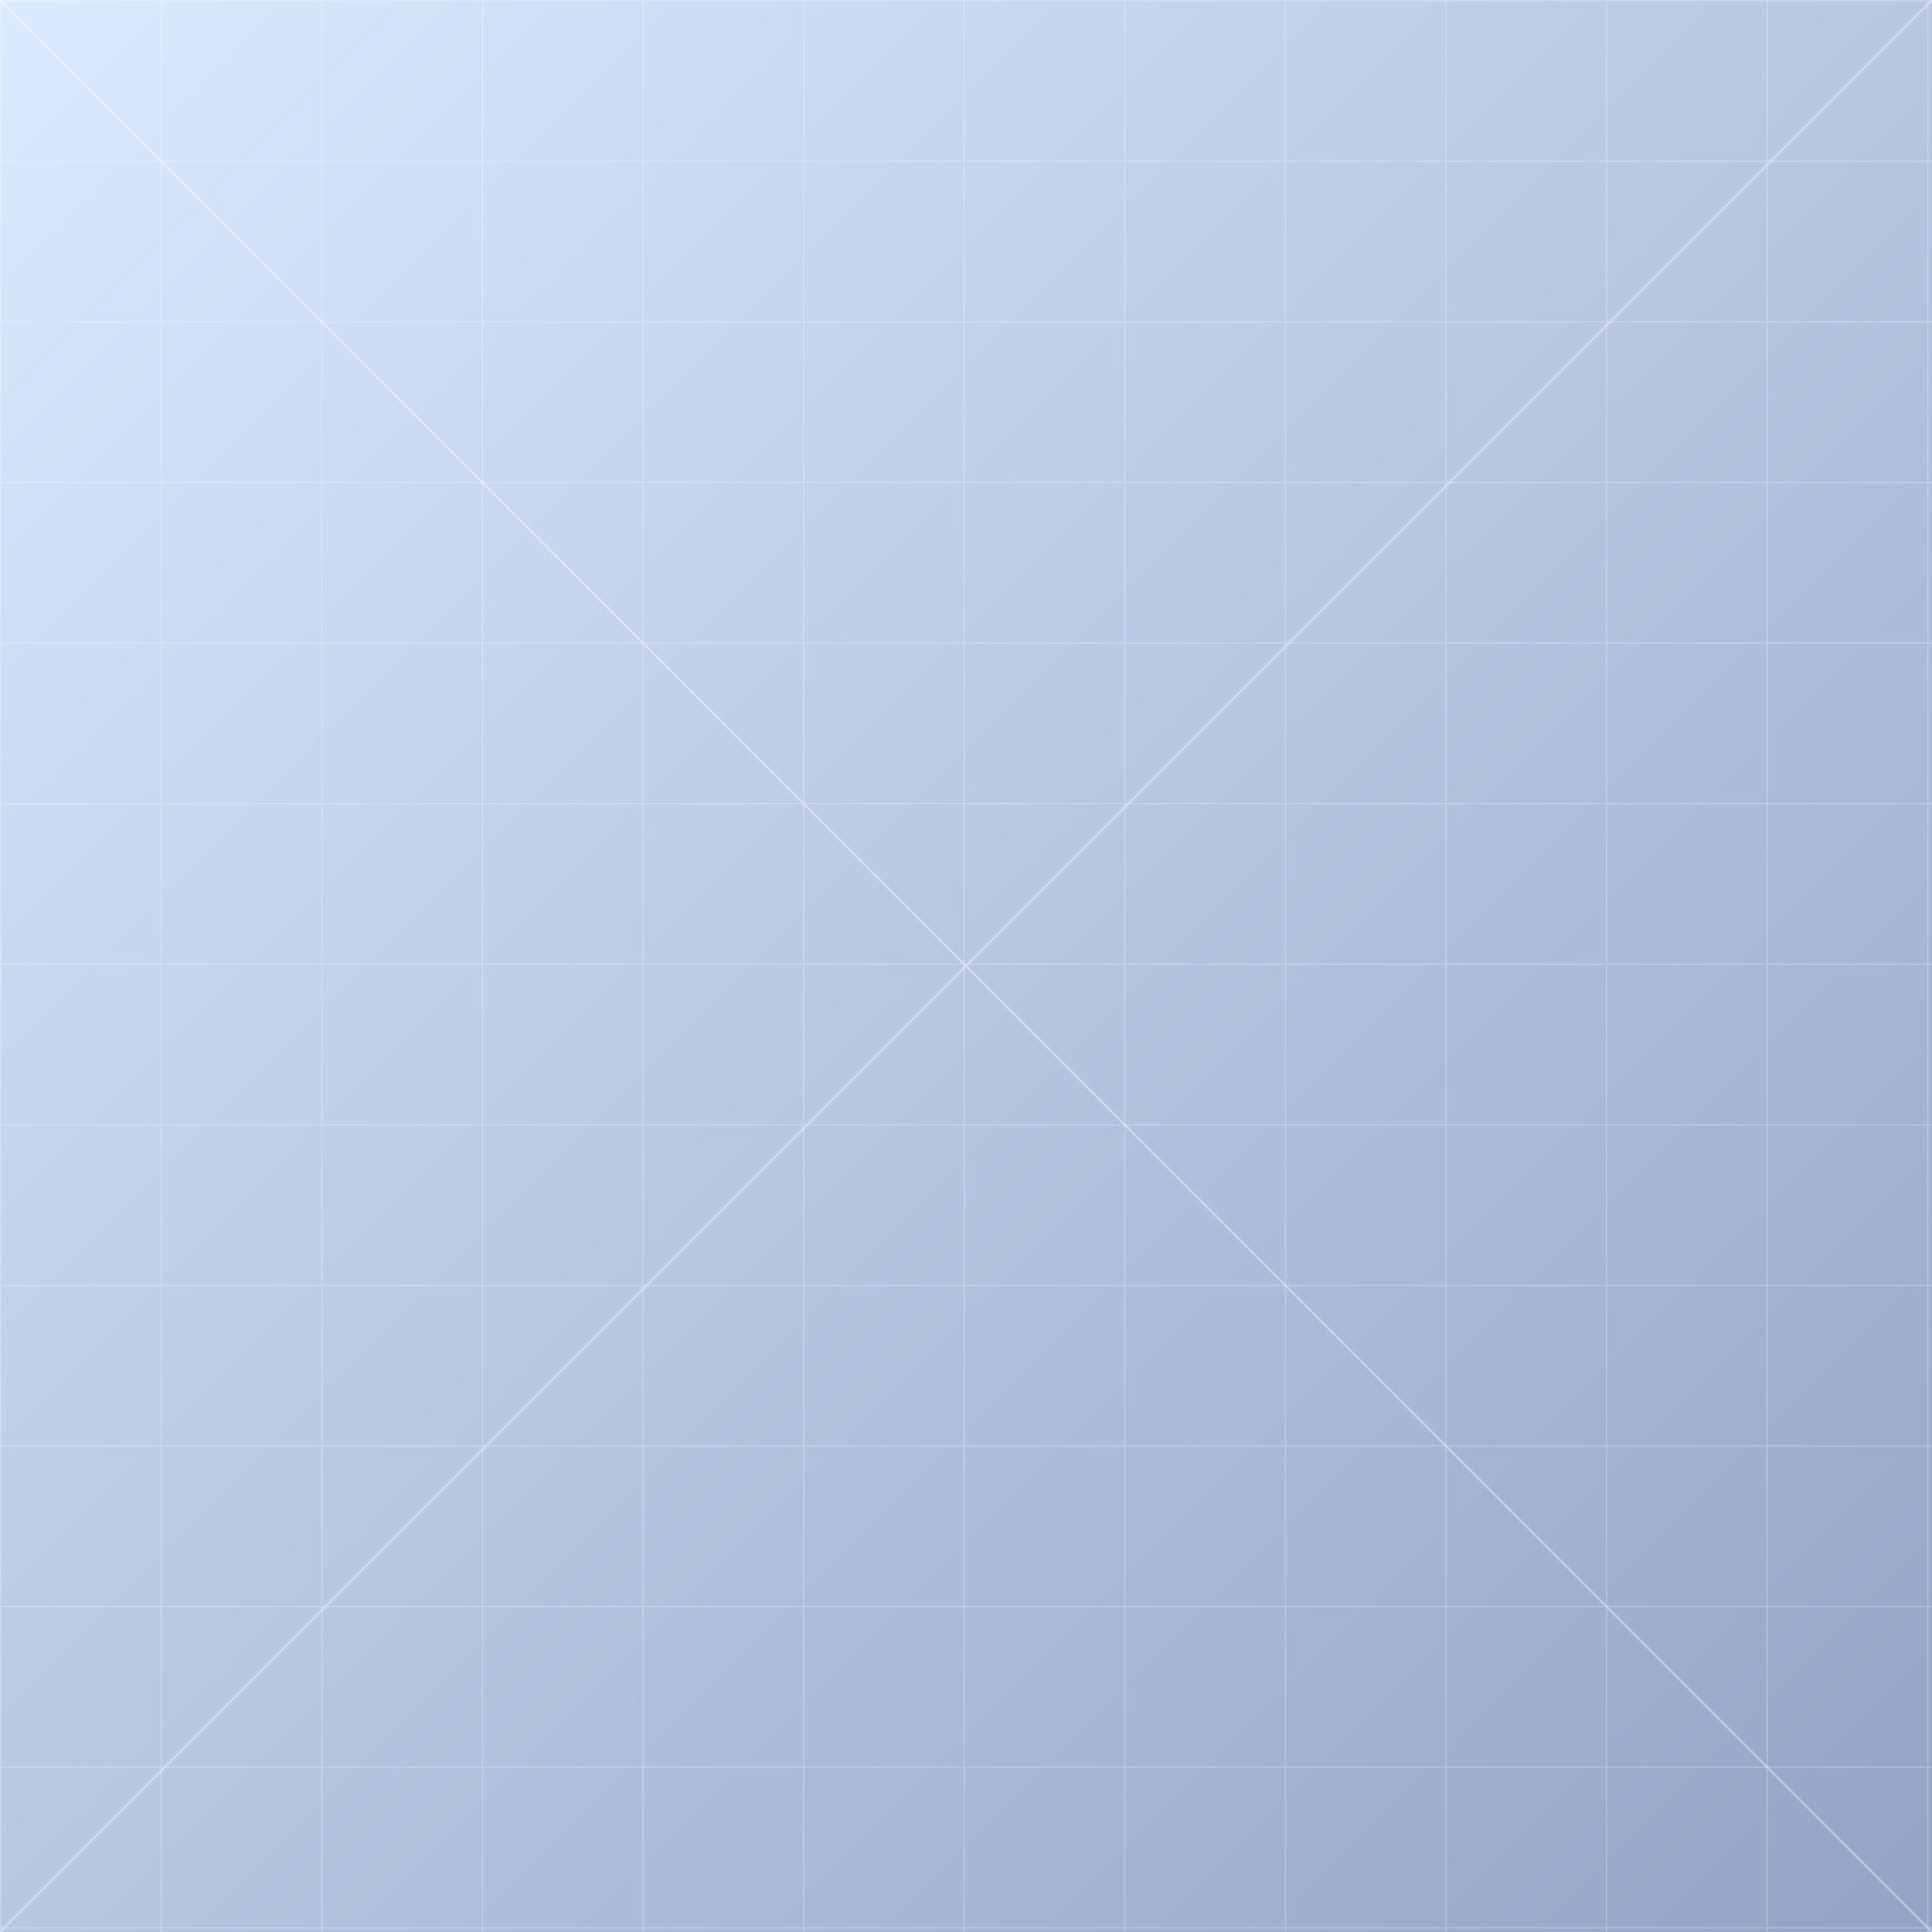
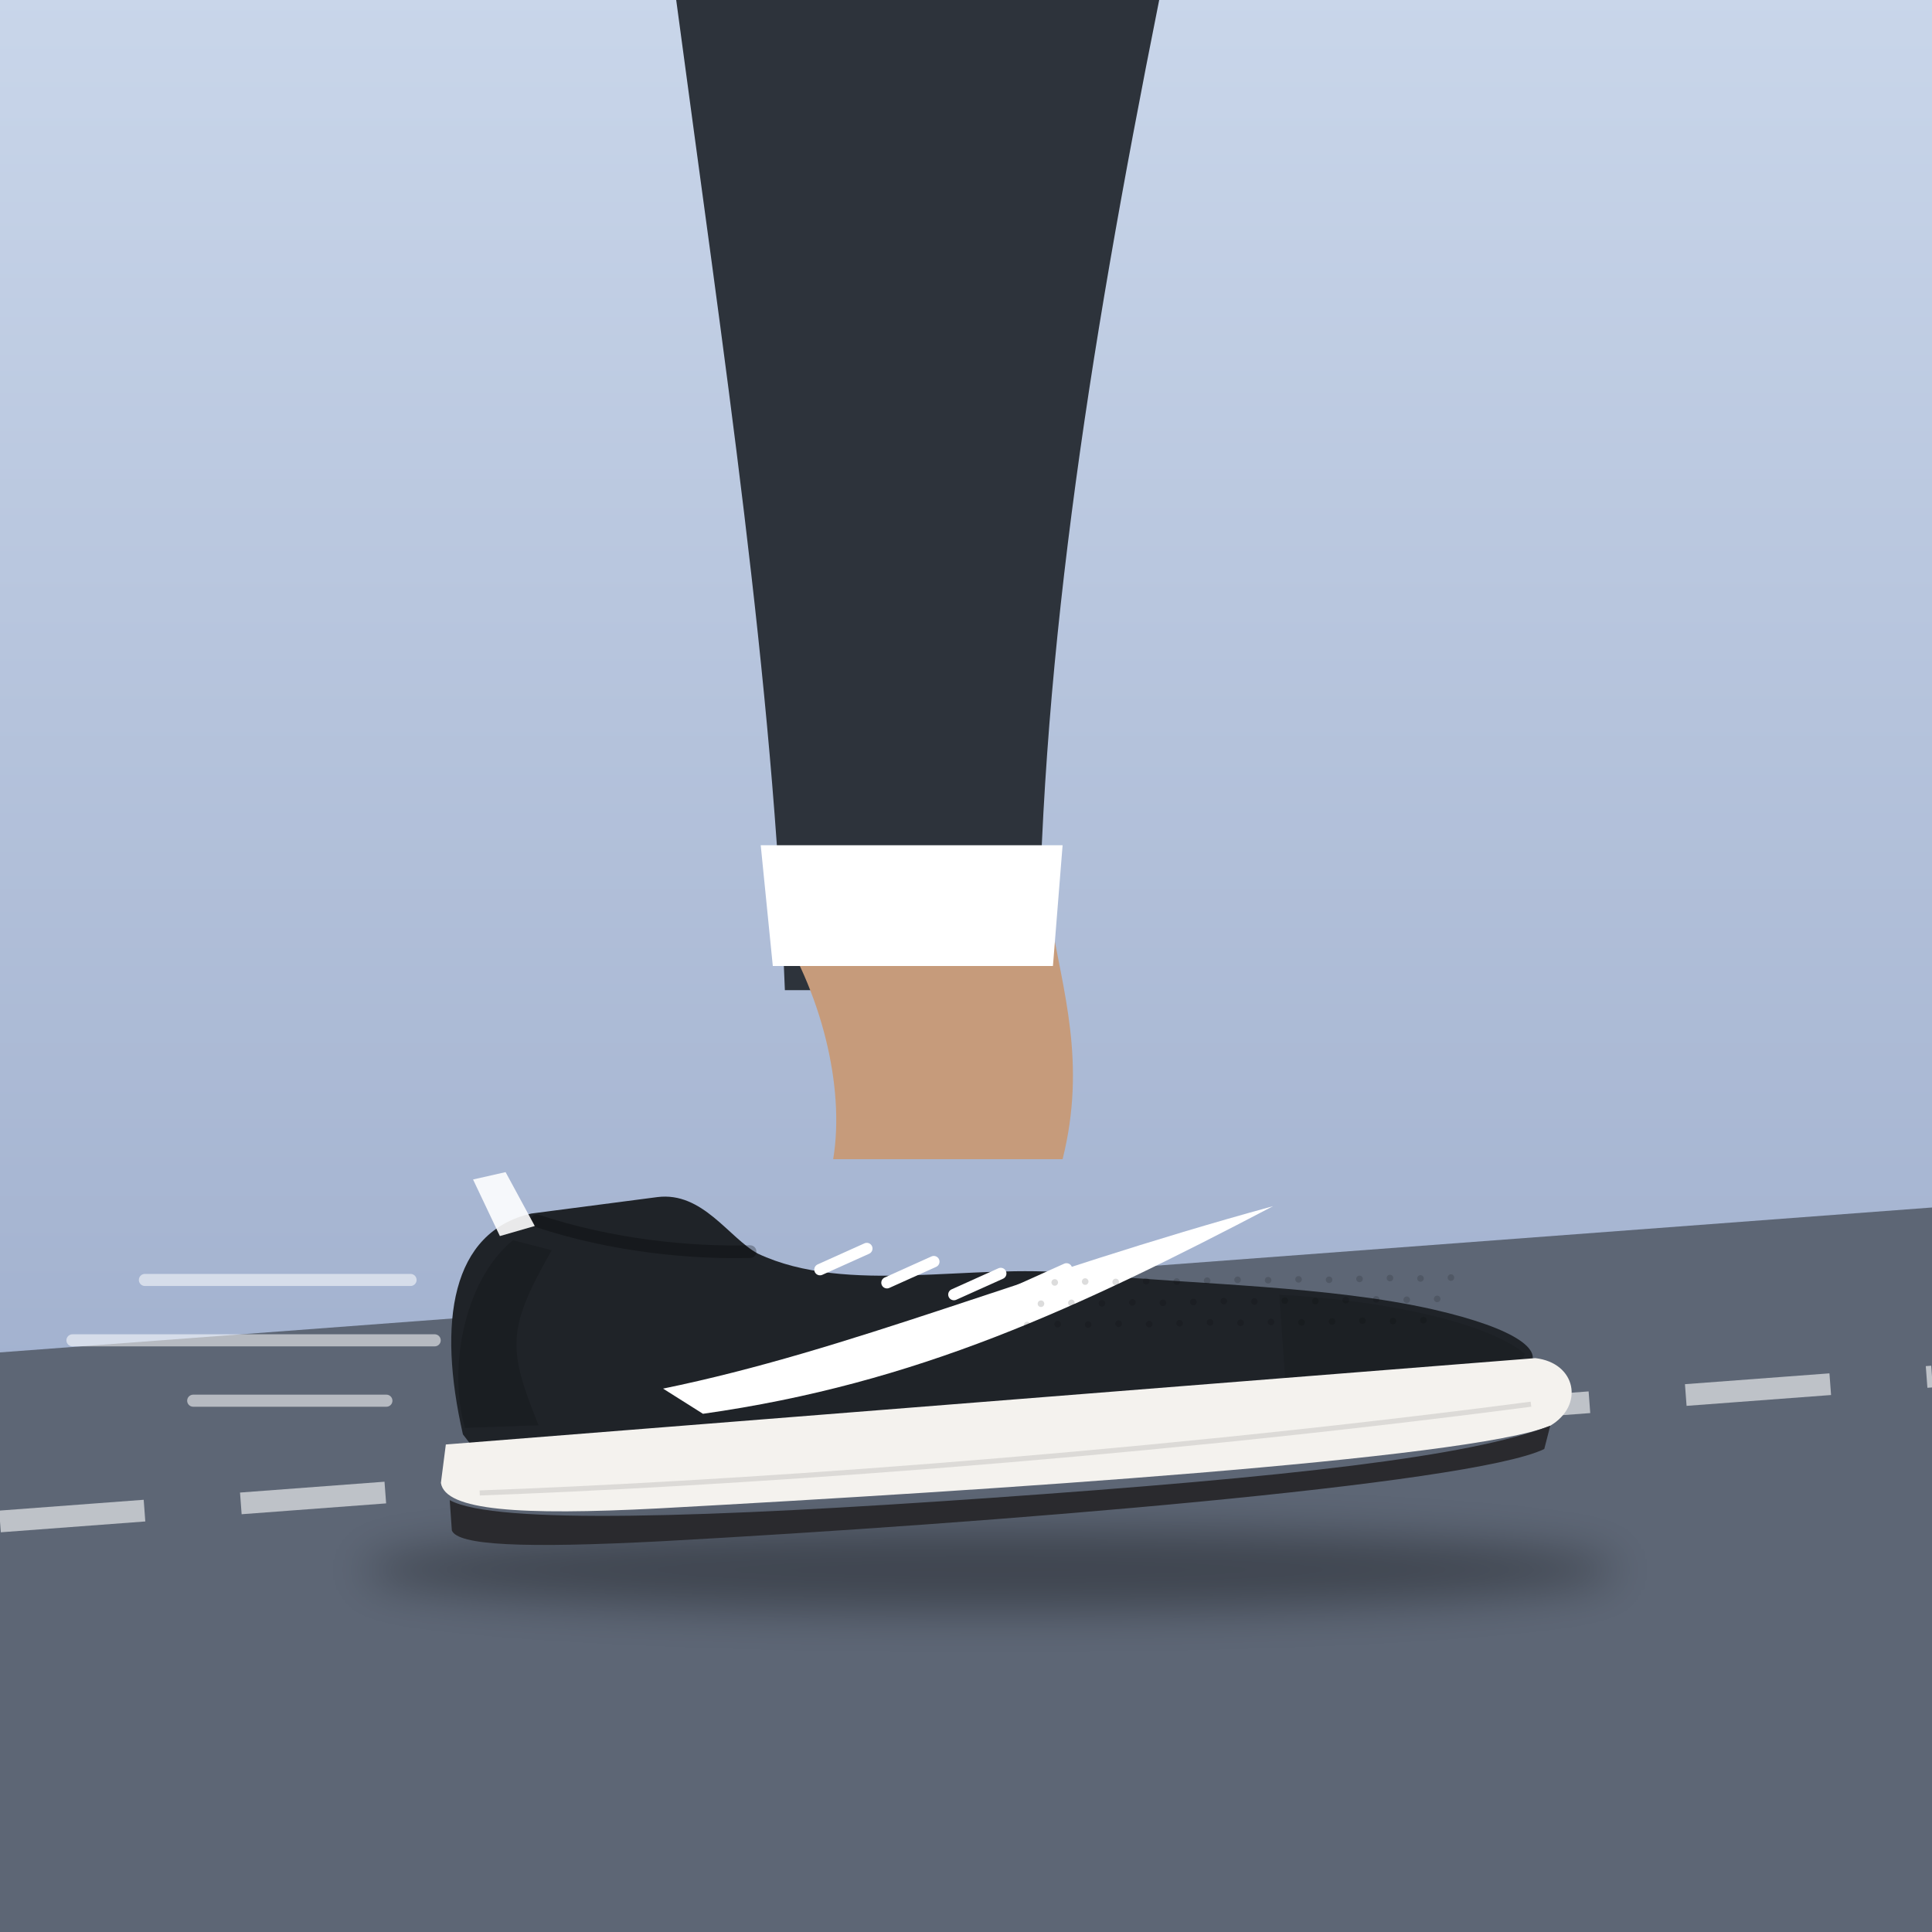
- <svg xmlns="http://www.w3.org/2000/svg" width="1600" height="1600" viewBox="0 0 1600 1600" role="img" aria-label="pdp-4 1600x1600 占位图">
+ <svg xmlns="http://www.w3.org/2000/svg" width="1600" height="1600" viewBox="0 0 1600 1600" role="img" aria-label="Air Runner 2 上脚: 城市路面奔跑中的侧面">
  <defs>
-     <linearGradient id="g" x1="0" y1="0" x2="1" y2="1">
-       <stop offset="0" stop-color="#dbeafe" />
+     <filter id="blur" x="-30%" y="-80%" width="160%" height="260%">
+       <feGaussianBlur stdDeviation="18" />
+     </filter>
+     <linearGradient id="sky" x1="0" y1="0" x2="0" y2="1">
+       <stop offset="0" stop-color="#c9d6ea" />
      <stop offset="1" stop-color="#93a3c4" />
    </linearGradient>
-     <pattern id="p" width="133" height="133" patternUnits="userSpaceOnUse">
-       <path d="M133 0H0V133" fill="none" stroke="#ffffff" stroke-opacity=".25" stroke-width="2" />
-     </pattern>
  </defs>
-   <rect width="1600" height="1600" fill="url(#g)" />
-   <rect width="1600" height="1600" fill="url(#p)" />
-   <path d="M0 0L1600 1600M1600 0L0 1600" stroke="#ffffff" stroke-opacity=".35" stroke-width="2" />
-   <g font-family="ui-sans-serif, system-ui, sans-serif" text-anchor="middle" fill="#334155">
+   <rect x="0" y="0" width="1600" height="1600" rx="0" fill="url(#sky)" />
+   <path d="M0 1120 L1600 1000 L1600 1600 L0 1600Z" fill="#5d6675" />
+   <path d="M0 1260 L1600 1140" stroke="#ffffff" stroke-opacity=".6" stroke-width="18" stroke-dasharray="120 80" />
+   <path d="M560 0 C600 300 640 560 650 820 L860 820 C860 560 900 300 960 0Z" fill="#2d333b" />
+   <path d="M640 760 C680 820 700 900 690 960 L880 960 C900 880 880 820 870 760Z" fill="#c69b7b" />
+   <path d="M630 700 H880 L872 800 H640Z" fill="#ffffff" />
+   <ellipse cx="820" cy="1300" rx="520" ry="34" fill="#000" fill-opacity="0.32" filter="url(#blur)" />
+   <g transform="translate(820 1110) rotate(-4) scale(1.05 1.05) translate(-530 -300)">
+     <path d="M110 345 C96 255 112 185 176 175 L276 169 C312 167 330 205 352 219 C420 257 520 238 600 252 C700 268 800 276 880 300 C946 320 968 340 950 352 L120 360 Z" fill="#1f2328" />
+     <path d="M180 181 C238 205 300 215 346 217" fill="none" stroke="#000" stroke-opacity=".28" stroke-width="10" stroke-linecap="round" />
+     <path d="M112 340 C102 295 118 225 160 195 L190 205 C150 265 150 280 170 342 Z" fill="#000" fill-opacity=".16" />
+     <path d="M760 280 C840 290 920 312 950 340 L944 352 L760 356 Z" fill="#000" fill-opacity=".10" />
+     <path d="M270 320 C420 300 560 250 760 210 C600 280 470 330 300 342 Z" fill="#ffffff" />
+     <path d="M400 235 l38 -14" stroke="#ffffff" stroke-width="9" stroke-linecap="round" />
+     <path d="M452 249 l38 -14" stroke="#ffffff" stroke-width="9" stroke-linecap="round" />
+     <path d="M504 262 l38 -14" stroke="#ffffff" stroke-width="9" stroke-linecap="round" />
+     <path d="M556 262 l38 -14" stroke="#ffffff" stroke-width="9" stroke-linecap="round" />
+     <path d="M608 262 l38 -14" stroke="#ffffff" stroke-width="9" stroke-linecap="round" />
+     <circle cx="560" cy="290" r="2.6" fill="#000" fill-opacity=".14" />
+     <circle cx="572" cy="274" r="2.6" fill="#000" fill-opacity=".14" />
+     <circle cx="584" cy="258" r="2.6" fill="#000" fill-opacity=".14" />
+     <circle cx="584" cy="291" r="2.6" fill="#000" fill-opacity=".14" />
+     <circle cx="596" cy="275" r="2.6" fill="#000" fill-opacity=".14" />
+     <circle cx="608" cy="259" r="2.6" fill="#000" fill-opacity=".14" />
+     <circle cx="608" cy="293" r="2.6" fill="#000" fill-opacity=".14" />
+     <circle cx="620" cy="277" r="2.6" fill="#000" fill-opacity=".14" />
+     <circle cx="632" cy="261" r="2.6" fill="#000" fill-opacity=".14" />
+     <circle cx="632" cy="294" r="2.6" fill="#000" fill-opacity=".14" />
+     <circle cx="644" cy="278" r="2.6" fill="#000" fill-opacity=".14" />
+     <circle cx="656" cy="262" r="2.6" fill="#000" fill-opacity=".14" />
+     <circle cx="656" cy="296" r="2.6" fill="#000" fill-opacity=".14" />
+     <circle cx="668" cy="280" r="2.6" fill="#000" fill-opacity=".14" />
+     <circle cx="680" cy="264" r="2.6" fill="#000" fill-opacity=".14" />
+     <circle cx="680" cy="297" r="2.6" fill="#000" fill-opacity=".14" />
+     <circle cx="692" cy="281" r="2.6" fill="#000" fill-opacity=".14" />
+     <circle cx="704" cy="265" r="2.6" fill="#000" fill-opacity=".14" />
+     <circle cx="704" cy="298" r="2.6" fill="#000" fill-opacity=".14" />
+     <circle cx="716" cy="282" r="2.6" fill="#000" fill-opacity=".14" />
+     <circle cx="728" cy="266" r="2.6" fill="#000" fill-opacity=".14" />
+     <circle cx="728" cy="300" r="2.6" fill="#000" fill-opacity=".14" />
+     <circle cx="740" cy="284" r="2.6" fill="#000" fill-opacity=".14" />
+     <circle cx="752" cy="268" r="2.6" fill="#000" fill-opacity=".14" />
+     <circle cx="752" cy="301" r="2.6" fill="#000" fill-opacity=".14" />
+     <circle cx="764" cy="285" r="2.6" fill="#000" fill-opacity=".14" />
+     <circle cx="776" cy="269" r="2.6" fill="#000" fill-opacity=".14" />
+     <circle cx="776" cy="303" r="2.6" fill="#000" fill-opacity=".14" />
+     <circle cx="788" cy="287" r="2.6" fill="#000" fill-opacity=".14" />
+     <circle cx="800" cy="271" r="2.6" fill="#000" fill-opacity=".14" />
+     <circle cx="800" cy="304" r="2.6" fill="#000" fill-opacity=".14" />
+     <circle cx="812" cy="288" r="2.6" fill="#000" fill-opacity=".14" />
+     <circle cx="824" cy="272" r="2.6" fill="#000" fill-opacity=".14" />
+     <circle cx="824" cy="305" r="2.6" fill="#000" fill-opacity=".14" />
+     <circle cx="836" cy="289" r="2.6" fill="#000" fill-opacity=".14" />
+     <circle cx="848" cy="273" r="2.6" fill="#000" fill-opacity=".14" />
+     <circle cx="848" cy="307" r="2.6" fill="#000" fill-opacity=".14" />
+     <circle cx="860" cy="291" r="2.6" fill="#000" fill-opacity=".14" />
+     <circle cx="872" cy="275" r="2.6" fill="#000" fill-opacity=".14" />
+     <circle cx="872" cy="308" r="2.6" fill="#000" fill-opacity=".14" />
+     <circle cx="884" cy="292" r="2.6" fill="#000" fill-opacity=".14" />
+     <circle cx="896" cy="276" r="2.6" fill="#000" fill-opacity=".14" />
+     <path d="M96 352 L958 344 C990 350 994 384 966 398 C900 420 520 418 260 414 C150 412 92 404 90 382 Z" fill="#f4f2ee" />
+     <path d="M120 392 C300 398 620 400 952 380" fill="none" stroke="#000" stroke-opacity=".10" stroke-width="4" />
+     <path d="M96 396 C130 418 300 424 520 424 C760 424 900 418 966 398 L960 416 C900 440 520 444 260 440 C150 438 100 432 96 420 Z" fill="#2a2a2e" />
+     <path d="M150 191 l-18 -46 l26 -4 l20 44z" fill="#ffffff" fill-opacity=".9" />
  </g>
+   <path d="M120 1060 h220 M60 1110 h300 M160 1160 h160" stroke="#ffffff" stroke-opacity=".55" stroke-width="10" stroke-linecap="round" />
</svg>
